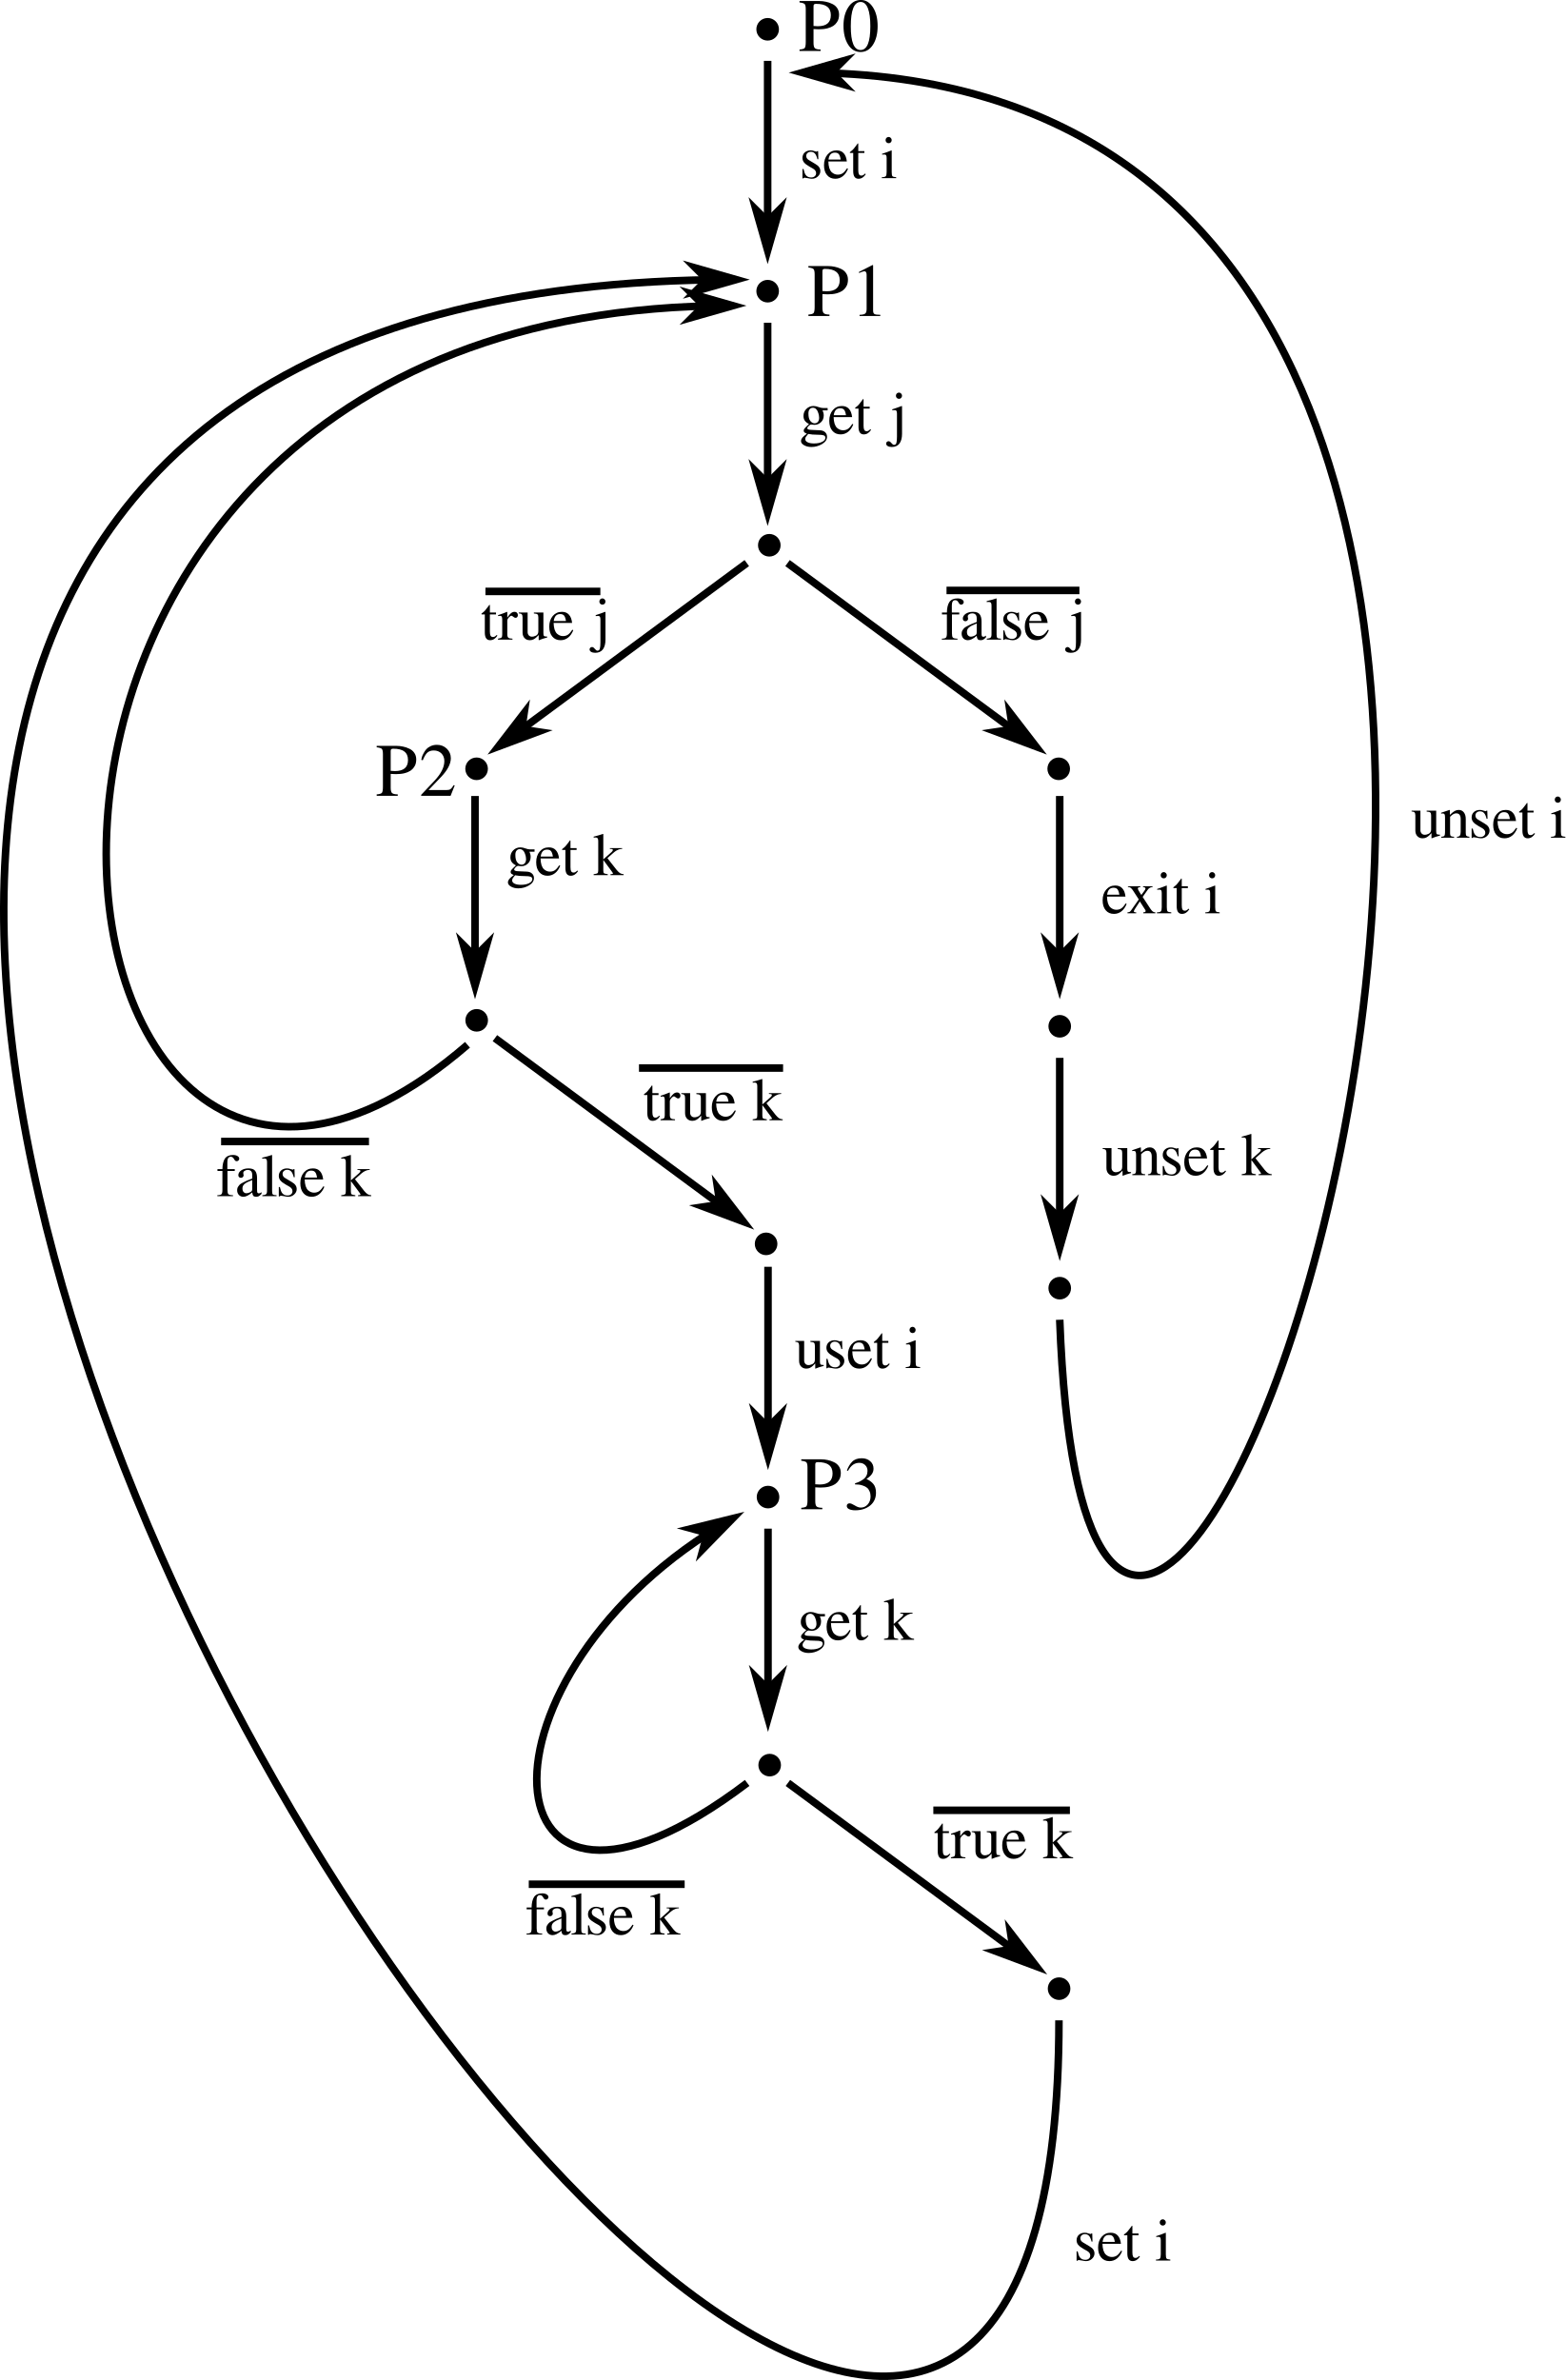
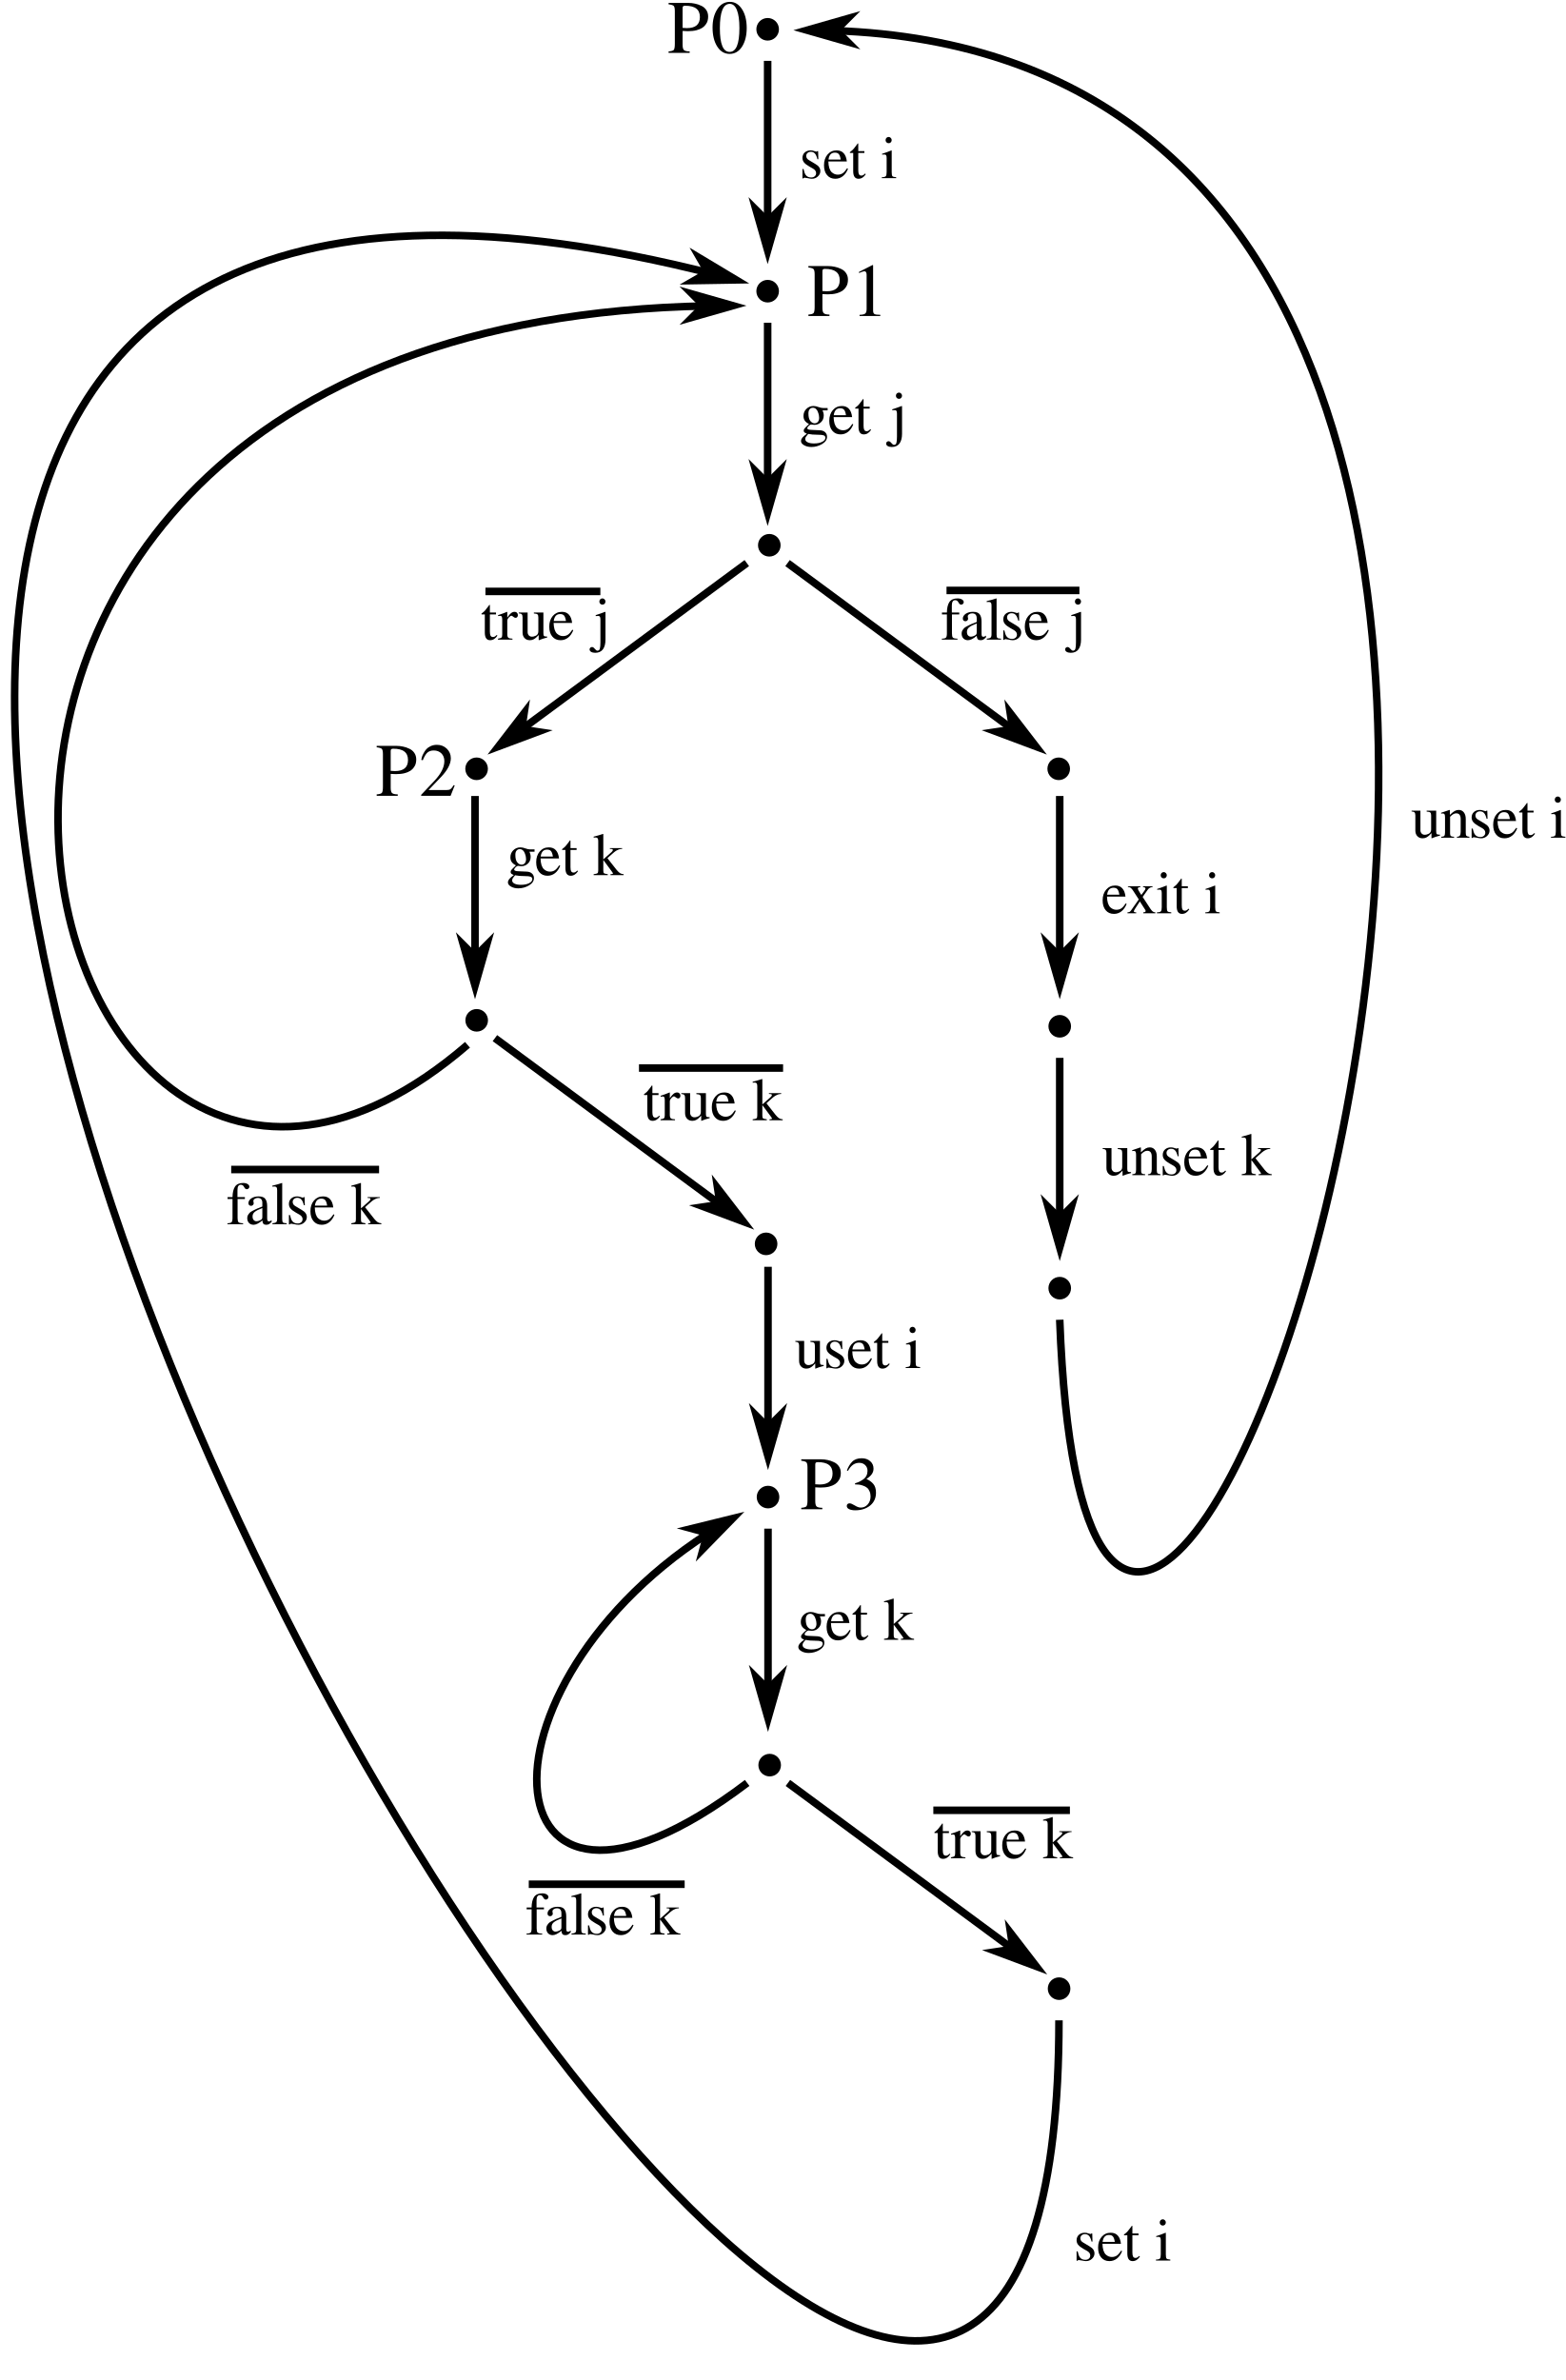
<svg xmlns="http://www.w3.org/2000/svg" width="207.71" height="315.836" id="svg2" version="1.1">
  <defs id="defs4">
    <marker orient="auto" refY="0" refX="0" id="Arrow1Send" style="overflow:visible">
      <path id="path4210" d="M 0,0 5,-5 -12.5,0 5,5 0,0 z" style="fill-rule:evenodd;stroke:#000000;stroke-width:1pt;marker-start:none" transform="matrix(-0.2,0,0,-0.2,-1.2,0)" />
    </marker>
    <marker orient="auto" refY="0" refX="0" id="Arrow1Mend" style="overflow:visible">
      <path id="path4204" d="M 0,0 5,-5 -12.5,0 5,5 0,0 z" style="fill-rule:evenodd;stroke:#000000;stroke-width:1pt;marker-start:none" transform="matrix(-0.4,0,0,-0.4,-4,0)" />
    </marker>
    <marker orient="auto" refY="0" refX="0" id="Arrow1Mend-9" style="overflow:visible">
      <path id="path4204-7" d="M 0,0 5,-5 -12.5,0 5,5 0,0 z" style="fill-rule:evenodd;stroke:#000000;stroke-width:1pt;marker-start:none" transform="matrix(-0.4,0,0,-0.4,-4,0)" />
    </marker>
    <marker orient="auto" refY="0" refX="0" id="marker5057" style="overflow:visible">
      <path id="path5059" d="M 0,0 5,-5 -12.5,0 5,5 0,0 z" style="fill-rule:evenodd;stroke:#000000;stroke-width:1pt;marker-start:none" transform="matrix(-0.4,0,0,-0.4,-4,0)" />
    </marker>
    <marker orient="auto" refY="0" refX="0" id="Arrow1Mend-1" style="overflow:visible">
      <path id="path4204-70" d="M 0,0 5,-5 -12.5,0 5,5 0,0 z" style="fill-rule:evenodd;stroke:#000000;stroke-width:1pt;marker-start:none" transform="matrix(-0.4,0,0,-0.4,-4,0)" />
    </marker>
    <marker orient="auto" refY="0" refX="0" id="marker5157" style="overflow:visible">
      <path id="path5159" d="M 0,0 5,-5 -12.5,0 5,5 0,0 z" style="fill-rule:evenodd;stroke:#000000;stroke-width:1pt;marker-start:none" transform="matrix(-0.4,0,0,-0.4,-4,0)" />
    </marker>
    <marker orient="auto" refY="0" refX="0" id="marker5161" style="overflow:visible">
      <path id="path5163" d="M 0,0 5,-5 -12.5,0 5,5 0,0 z" style="fill-rule:evenodd;stroke:#000000;stroke-width:1pt;marker-start:none" transform="matrix(-0.4,0,0,-0.4,-4,0)" />
    </marker>
    <marker orient="auto" refY="0" refX="0" id="Arrow1Mend-4" style="overflow:visible">
      <path id="path4204-1" d="M 0,0 5,-5 -12.5,0 5,5 0,0 z" style="fill-rule:evenodd;stroke:#000000;stroke-width:1pt;marker-start:none" transform="matrix(-0.4,0,0,-0.4,-4,0)" />
    </marker>
    <marker orient="auto" refY="0" refX="0" id="marker5212" style="overflow:visible">
      <path id="path5214" d="M 0,0 5,-5 -12.5,0 5,5 0,0 z" style="fill-rule:evenodd;stroke:#000000;stroke-width:1pt;marker-start:none" transform="matrix(-0.4,0,0,-0.4,-4,0)" />
    </marker>
    <marker orient="auto" refY="0" refX="0" id="Arrow1Mend-5" style="overflow:visible">
      <path id="path4204-4" d="M 0,0 5,-5 -12.5,0 5,5 0,0 z" style="fill-rule:evenodd;stroke:#000000;stroke-width:1pt;marker-start:none" transform="matrix(-0.4,0,0,-0.4,-4,0)" />
    </marker>
    <marker orient="auto" refY="0" refX="0" id="marker5256" style="overflow:visible">
      <path id="path5258" d="M 0,0 5,-5 -12.5,0 5,5 0,0 z" style="fill-rule:evenodd;stroke:#000000;stroke-width:1pt;marker-start:none" transform="matrix(-0.4,0,0,-0.4,-4,0)" />
    </marker>
    <marker orient="auto" refY="0" refX="0" id="Arrow1Mend-8" style="overflow:visible">
      <path id="path4204-5" d="M 0,0 5,-5 -12.5,0 5,5 0,0 z" style="fill-rule:evenodd;stroke:#000000;stroke-width:1pt;marker-start:none" transform="matrix(-0.4,0,0,-0.4,-4,0)" />
    </marker>
    <marker orient="auto" refY="0" refX="0" id="marker5361" style="overflow:visible">
      <path id="path5363" d="M 0,0 5,-5 -12.5,0 5,5 0,0 z" style="fill-rule:evenodd;stroke:#000000;stroke-width:1pt;marker-start:none" transform="matrix(-0.4,0,0,-0.4,-4,0)" />
    </marker>
    <marker orient="auto" refY="0" refX="0" id="marker5365" style="overflow:visible">
      <path id="path5367" d="M 0,0 5,-5 -12.5,0 5,5 0,0 z" style="fill-rule:evenodd;stroke:#000000;stroke-width:1pt;marker-start:none" transform="matrix(-0.4,0,0,-0.4,-4,0)" />
    </marker>
    <marker orient="auto" refY="0" refX="0" id="Arrow1Mend-46" style="overflow:visible">
      <path id="path4204-3" d="M 0,0 5,-5 -12.5,0 5,5 0,0 z" style="fill-rule:evenodd;stroke:#000000;stroke-width:1pt;marker-start:none" transform="matrix(-0.4,0,0,-0.4,-4,0)" />
    </marker>
    <marker orient="auto" refY="0" refX="0" id="marker5361-6" style="overflow:visible">
      <path id="path5363-3" d="M 0,0 5,-5 -12.5,0 5,5 0,0 z" style="fill-rule:evenodd;stroke:#000000;stroke-width:1pt;marker-start:none" transform="matrix(-0.4,0,0,-0.4,-4,0)" />
    </marker>
    <marker orient="auto" refY="0" refX="0" id="marker5365-3" style="overflow:visible">
      <path id="path5367-4" d="M 0,0 5,-5 -12.5,0 5,5 0,0 z" style="fill-rule:evenodd;stroke:#000000;stroke-width:1pt;marker-start:none" transform="matrix(-0.4,0,0,-0.4,-4,0)" />
    </marker>
    <marker orient="auto" refY="0" refX="0" id="Arrow1Mend-15" style="overflow:visible">
      <path id="path4204-0" d="M 0,0 5,-5 -12.5,0 5,5 0,0 z" style="fill-rule:evenodd;stroke:#000000;stroke-width:1pt;marker-start:none" transform="matrix(-0.4,0,0,-0.4,-4,0)" />
    </marker>
    <marker orient="auto" refY="0" refX="0" id="marker5453" style="overflow:visible">
      <path id="path5455" d="M 0,0 5,-5 -12.5,0 5,5 0,0 z" style="fill-rule:evenodd;stroke:#000000;stroke-width:1pt;marker-start:none" transform="matrix(-0.4,0,0,-0.4,-4,0)" />
    </marker>
    <marker orient="auto" refY="0" refX="0" id="Arrow1Mend-12" style="overflow:visible">
      <path id="path4204-2" d="M 0,0 5,-5 -12.5,0 5,5 0,0 z" style="fill-rule:evenodd;stroke:#000000;stroke-width:1pt;marker-start:none" transform="matrix(-0.4,0,0,-0.4,-4,0)" />
    </marker>
    <marker orient="auto" refY="0" refX="0" id="marker5503" style="overflow:visible">
      <path id="path5505" d="M 0,0 5,-5 -12.5,0 5,5 0,0 z" style="fill-rule:evenodd;stroke:#000000;stroke-width:1pt;marker-start:none" transform="matrix(-0.4,0,0,-0.4,-4,0)" />
    </marker>
    <marker orient="auto" refY="0" refX="0" id="marker5507" style="overflow:visible">
      <path id="path5509" d="M 0,0 5,-5 -12.5,0 5,5 0,0 z" style="fill-rule:evenodd;stroke:#000000;stroke-width:1pt;marker-start:none" transform="matrix(-0.4,0,0,-0.4,-4,0)" />
    </marker>
    <marker orient="auto" refY="0" refX="0" id="Arrow1Mend-42" style="overflow:visible">
      <path id="path4204-52" d="M 0,0 5,-5 -12.5,0 5,5 0,0 z" style="fill-rule:evenodd;stroke:#000000;stroke-width:1pt;marker-start:none" transform="matrix(-0.4,0,0,-0.4,-4,0)" />
    </marker>
    <marker orient="auto" refY="0" refX="0" id="marker5558" style="overflow:visible">
      <path id="path5560" d="M 0,0 5,-5 -12.5,0 5,5 0,0 z" style="fill-rule:evenodd;stroke:#000000;stroke-width:1pt;marker-start:none" transform="matrix(-0.4,0,0,-0.4,-4,0)" />
    </marker>
    <marker orient="auto" refY="0" refX="0" id="Arrow1Mend-7" style="overflow:visible">
      <path id="path4204-56" d="M 0,0 5,-5 -12.5,0 5,5 0,0 z" style="fill-rule:evenodd;stroke:#000000;stroke-width:1pt;marker-start:none" transform="matrix(-0.4,0,0,-0.4,-4,0)" />
    </marker>
    <marker orient="auto" refY="0" refX="0" id="marker5608" style="overflow:visible">
      <path id="path5610" d="M 0,0 5,-5 -12.5,0 5,5 0,0 z" style="fill-rule:evenodd;stroke:#000000;stroke-width:1pt;marker-start:none" transform="matrix(-0.4,0,0,-0.4,-4,0)" />
    </marker>
  </defs>
  <g id="layer1" transform="translate(-277.078,-80.62854)">
-     <text xml:space="preserve" style="font-size:10px;font-style:normal;font-variant:normal;font-weight:normal;font-stretch:normal;line-height:125%;letter-spacing:0px;word-spacing:0px;fill:#000000;fill-opacity:1;stroke:none;font-family:FreeSerif;-inkscape-font-specification:FreeSerif" x="383.022" y="87.389" id="text2985">
-       <tspan id="tspan2987" x="383.022" y="87.389">P0</tspan>
+     <text xml:space="preserve" style="font-size:10px;font-style:normal;font-variant:normal;font-weight:normal;font-stretch:normal;line-height:125%;letter-spacing:0px;word-spacing:0px;fill:#000000;fill-opacity:1;stroke:none;font-family:FreeSerif;-inkscape-font-specification:FreeSerif" x="365.647" y="87.639" id="text2985">
+       <tspan id="tspan2987" x="365.647" y="87.639">P0</tspan>
    </text>
    <text xml:space="preserve" style="font-size:10px;font-style:normal;font-variant:normal;font-weight:normal;font-stretch:normal;line-height:125%;letter-spacing:0px;word-spacing:0px;fill:#000000;fill-opacity:1;stroke:none;font-family:FreeSerif;-inkscape-font-specification:FreeSerif" x="384.203" y="122.564" id="text2991">
      <tspan id="tspan2993" x="384.203" y="122.564">P1</tspan>
    </text>
    <text xml:space="preserve" style="font-size:10px;font-style:normal;font-variant:normal;font-weight:normal;font-stretch:normal;line-height:125%;letter-spacing:0px;word-spacing:0px;fill:#000000;fill-opacity:1;stroke:none;font-family:FreeSerif;-inkscape-font-specification:FreeSerif" x="326.909" y="186.233" id="text2995">
      <tspan id="tspan2997" x="326.909" y="186.233">P2</tspan>
    </text>
    <path style="fill:none;stroke:#000000;stroke-width:1px;stroke-linecap:butt;stroke-linejoin:miter;stroke-opacity:1;marker-start:none;marker-mid:none;marker-end:url(#Arrow1Mend)" d="m 417.712,186.26 0,25" id="path2989-4" />
    <path style="fill:none;stroke:#000000;stroke-width:1px;stroke-linecap:butt;stroke-linejoin:miter;stroke-opacity:1;marker-start:none;marker-mid:none;marker-end:url(#Arrow1Mend)" d="m 417.712,221.01 0,25" id="path2989-9" />
    <path id="path5006" d="m 499.773,109.511 c 0,0.907 -0.707,1.641 -1.578,1.641 -0.872,0 -1.578,-0.735 -1.578,-1.641 0,-0.907 0.707,-1.641 1.578,-1.641 0.872,0 1.578,0.735 1.578,1.641 z" transform="matrix(0.9503515,0,0,0.9137996,-55.7478,116.7494)" />
-     <path style="fill:none;stroke:#000000;stroke-width:1px;stroke-linecap:butt;stroke-linejoin:miter;stroke-opacity:1;marker-start:none;marker-mid:none;marker-end:url(#Arrow1Mend)" d="m 417.712,255.763 c 4.95,132.442 110.739,-165.5 -34,-165.5" id="path2989-9-9" />
+     <path style="fill:none;stroke:#000000;stroke-width:1px;stroke-linecap:butt;stroke-linejoin:miter;stroke-opacity:1;marker-start:none;marker-mid:none;marker-end:url(#Arrow1Mend)" d="M 417.712,255.763 C 422.662,388.204 529.076,84.638 384.337,84.638" id="path2989-9-9" />
    <path id="path5006-3" d="m 499.773,109.511 c 0,0.907 -0.707,1.641 -1.578,1.641 -0.872,0 -1.578,-0.735 -1.578,-1.641 0,-0.907 0.707,-1.641 1.578,-1.641 0.872,0 1.578,0.735 1.578,1.641 z" transform="matrix(0.9503515,0,0,0.9137996,-55.74781,151.5024)" />
    <text id="text5640" y="280.909" x="383.252" style="font-size:10px;font-style:normal;font-variant:normal;font-weight:normal;font-stretch:normal;line-height:125%;letter-spacing:0px;word-spacing:0px;fill:#000000;fill-opacity:1;stroke:none;font-family:FreeSerif;-inkscape-font-specification:FreeSerif" xml:space="preserve">
      <tspan y="280.909" x="383.252" id="tspan5642">P3</tspan>
    </text>
    <text id="text5644" y="104.272" x="383.291" style="font-size:8px;font-style:normal;font-variant:normal;font-weight:normal;font-stretch:normal;line-height:125%;letter-spacing:0px;word-spacing:0px;fill:#000000;fill-opacity:1;stroke:none;font-family:FreeSerif;-inkscape-font-specification:FreeSerif" xml:space="preserve">
      <tspan y="104.272" x="383.291" id="tspan5646">set i</tspan>
    </text>
    <text id="text5648" y="138.193" x="383.252" style="font-size:8px;font-style:normal;font-variant:normal;font-weight:normal;font-stretch:normal;line-height:125%;letter-spacing:0px;word-spacing:0px;fill:#000000;fill-opacity:1;stroke:none;font-family:FreeSerif;-inkscape-font-specification:FreeSerif" xml:space="preserve">
      <tspan y="138.193" x="383.252" id="tspan5650">get j</tspan>
    </text>
    <path style="fill:none;stroke:#000000;stroke-width:1px;stroke-linecap:butt;stroke-linejoin:miter;stroke-opacity:1;marker-start:none;marker-mid:none;marker-end:url(#Arrow1Mend)" d="m 378.951,88.705 0,25" id="path2989-9-8-5" />
    <path id="path5006-5-5" d="m 499.773,109.511 c 0,0.907 -0.707,1.641 -1.578,1.641 -0.872,0 -1.578,-0.735 -1.578,-1.641 0,-0.907 0.707,-1.641 1.578,-1.641 0.872,0 1.578,0.735 1.578,1.641 z" transform="matrix(0.9503515,0,0,0.9137996,-94.50884,-15.55502)" />
    <path style="fill:none;stroke:#000000;stroke-width:1px;stroke-linecap:butt;stroke-linejoin:miter;stroke-opacity:1;marker-start:none;marker-mid:none;marker-end:url(#Arrow1Mend)" d="m 378.951,123.458 0,25" id="path2989-9-9-3-4" />
    <path id="path5006-3-9-9" d="m 499.773,109.511 c 0,0.907 -0.707,1.641 -1.578,1.641 -0.872,0 -1.578,-0.735 -1.578,-1.641 0,-0.907 0.707,-1.641 1.578,-1.641 0.872,0 1.578,0.735 1.578,1.641 z" transform="matrix(0.9503515,0,0,0.9137996,-94.50885,19.19801)" />
    <path style="fill:none;stroke:#000000;stroke-width:1px;stroke-linecap:butt;stroke-linejoin:miter;stroke-opacity:1;marker-start:none;marker-mid:none;marker-end:url(#Arrow1Mend)" d="m 376.185,155.352 -32.83,24.244" id="path2999" />
    <path style="fill:none;stroke:#000000;stroke-width:1px;stroke-linecap:butt;stroke-linejoin:miter;stroke-opacity:1;marker-start:none;marker-mid:none;marker-end:url(#Arrow1Mend)" d="m 381.59,155.352 32.83,24.244" id="path2999-6" />
    <path transform="matrix(0.9503515,0,0,0.9137996,-55.88313,82.58003)" d="m 499.773,109.511 c 0,0.907 -0.707,1.641 -1.578,1.641 -0.872,0 -1.578,-0.735 -1.578,-1.641 0,-0.907 0.707,-1.641 1.578,-1.641 0.872,0 1.578,0.735 1.578,1.641 z" id="path5006-6" />
    <path transform="matrix(0.9503515,0,0,0.9137996,-94.28952,52.91604)" d="m 499.773,109.511 c 0,0.907 -0.707,1.641 -1.578,1.641 -0.872,0 -1.578,-0.735 -1.578,-1.641 0,-0.907 0.707,-1.641 1.578,-1.641 0.872,0 1.578,0.735 1.578,1.641 z" id="path5006-5-5-8" />
    <path transform="matrix(0.9503515,0,0,0.9137996,-133.1345,82.58003)" d="m 499.773,109.511 c 0,0.907 -0.707,1.641 -1.578,1.641 -0.872,0 -1.578,-0.735 -1.578,-1.641 0,-0.907 0.707,-1.641 1.578,-1.641 0.872,0 1.578,0.735 1.578,1.641 z" id="path5006-6-3" />
    <path style="fill:none;stroke:#000000;stroke-width:1px;stroke-linecap:butt;stroke-linejoin:miter;stroke-opacity:1;marker-start:none;marker-mid:none;marker-end:url(#Arrow1Mend)" d="m 340.118,186.26 0,25" id="path2989-4-3" />
-     <path style="fill:none;stroke:#000000;stroke-width:1px;stroke-linecap:butt;stroke-linejoin:miter;stroke-opacity:1;marker-start:none;marker-mid:none;marker-end:url(#Arrow1Mend)" d="m 339.12,219.279 c -60.002,51.759 -79.171,-98.086 35.052,-98.086" id="path2999-5" />
+     <path style="fill:none;stroke:#000000;stroke-width:1px;stroke-linecap:butt;stroke-linejoin:miter;stroke-opacity:1;marker-start:none;marker-mid:none;marker-end:url(#Arrow1Mend)" d="m 339.12,219.279 c -60.002,51.759 -96.594,-98.086 35.052,-98.086" id="path2999-5" />
    <path style="fill:none;stroke:#000000;stroke-width:1px;stroke-linecap:butt;stroke-linejoin:miter;stroke-opacity:1;marker-start:none;marker-mid:none;marker-end:url(#Arrow1Mend)" d="m 342.757,218.395 32.83,24.244" id="path2999-6-6" />
    <path transform="matrix(0.9503515,0,0,0.9137996,-94.71595,145.623)" d="m 499.773,109.511 c 0,0.907 -0.707,1.641 -1.578,1.641 -0.872,0 -1.578,-0.735 -1.578,-1.641 0,-0.907 0.707,-1.641 1.578,-1.641 0.872,0 1.578,0.735 1.578,1.641 z" id="path5006-6-5" />
    <path transform="matrix(0.9503515,0,0,0.9137996,-133.1223,115.9591)" d="m 499.773,109.511 c 0,0.907 -0.707,1.641 -1.578,1.641 -0.872,0 -1.578,-0.735 -1.578,-1.641 0,-0.907 0.707,-1.641 1.578,-1.641 0.872,0 1.578,0.735 1.578,1.641 z" id="path5006-5-5-8-9" />
    <path style="fill:none;stroke:#000000;stroke-width:1px;stroke-linecap:butt;stroke-linejoin:miter;stroke-opacity:1;marker-start:none;marker-mid:none;marker-end:url(#Arrow1Mend)" d="m 379,248.736 0,25" id="path2989-4-2-9" />
    <path style="fill:none;stroke:#000000;stroke-width:1px;stroke-linecap:butt;stroke-linejoin:miter;stroke-opacity:1;marker-start:none;marker-mid:none;marker-end:url(#Arrow1Mend)" d="m 379,283.486 0,25" id="path2989-9-2-1" />
    <path id="path5006-7-0" d="m 499.773,109.511 c 0,0.907 -0.707,1.641 -1.578,1.641 -0.872,0 -1.578,-0.735 -1.578,-1.641 0,-0.907 0.707,-1.641 1.578,-1.641 0.872,0 1.578,0.735 1.578,1.641 z" transform="matrix(0.9503515,0,0,0.9137996,-94.46001,179.2255)" />
    <path style="fill:none;stroke:#000000;stroke-width:1px;stroke-linecap:butt;stroke-linejoin:miter;stroke-opacity:1;marker-start:none;marker-mid:none;marker-end:url(#Arrow1Mend)" d="m 376.234,317.232 c -35.876,27.197 -37.833,-14.569 -2.08,-35.006" id="path2999-5-3" />
    <path style="fill:none;stroke:#000000;stroke-width:1px;stroke-linecap:butt;stroke-linejoin:miter;stroke-opacity:1;marker-start:none;marker-mid:none;marker-end:url(#Arrow1Mend)" d="m 381.639,317.232 32.83,24.244" id="path2999-6-6-8" />
    <path transform="matrix(0.9503515,0,0,0.9137996,-55.83431,244.4599)" d="m 499.773,109.511 c 0,0.907 -0.707,1.641 -1.578,1.641 -0.872,0 -1.578,-0.735 -1.578,-1.641 0,-0.907 0.707,-1.641 1.578,-1.641 0.872,0 1.578,0.735 1.578,1.641 z" id="path5006-6-5-6" />
    <path transform="matrix(0.9503515,0,0,0.9137996,-94.2407,214.7959)" d="m 499.773,109.511 c 0,0.907 -0.707,1.641 -1.578,1.641 -0.872,0 -1.578,-0.735 -1.578,-1.641 0,-0.907 0.707,-1.641 1.578,-1.641 0.872,0 1.578,0.735 1.578,1.641 z" id="path5006-5-5-8-9-0" />
-     <path style="fill:none;stroke:#000000;stroke-width:1px;stroke-linecap:butt;stroke-linejoin:miter;stroke-opacity:1;marker-start:none;marker-mid:none;marker-end:url(#Arrow1Mend)" d="m 417.609,348.733 c 0,184.49 -284.078,-231 -43,-231" id="path2989-9-8-5-4" />
+     <path style="fill:none;stroke:#000000;stroke-width:1px;stroke-linecap:butt;stroke-linejoin:miter;stroke-opacity:1;marker-start:none;marker-mid:none;marker-end:url(#Arrow1Mend)" d="m 417.609,348.733 c 0,184.49 -280.801,-294.718 -43,-231" id="path2989-9-8-5-4" />
    <text xml:space="preserve" style="font-size:8px;font-style:normal;font-variant:normal;font-weight:normal;font-stretch:normal;line-height:125%;letter-spacing:0px;word-spacing:0px;fill:#000000;fill-opacity:1;stroke:none;font-family:FreeSerif;-inkscape-font-specification:FreeSerif" x="340.825" y="165.506" id="text5701">
      <tspan id="tspan5703" x="340.825" y="165.506">true j</tspan>
    </text>
    <text xml:space="preserve" style="font-size:8px;font-style:normal;font-variant:normal;font-weight:normal;font-stretch:normal;line-height:125%;letter-spacing:0px;word-spacing:0px;fill:#000000;fill-opacity:1;stroke:none;font-family:FreeSerif;-inkscape-font-specification:FreeSerif" x="401.99" y="165.506" id="text5705">
      <tspan id="tspan5707" x="401.99" y="165.506">false j</tspan>
    </text>
    <text xml:space="preserve" style="font-size:8px;font-style:normal;font-variant:normal;font-weight:normal;font-stretch:normal;line-height:125%;letter-spacing:0px;word-spacing:0px;fill:#000000;fill-opacity:1;stroke:none;font-family:FreeSerif;-inkscape-font-specification:FreeSerif" x="423.203" y="201.827" id="text5709">
      <tspan id="tspan5711" x="423.203" y="201.827">exit i</tspan>
    </text>
    <text xml:space="preserve" style="font-size:8px;font-style:normal;font-variant:normal;font-weight:normal;font-stretch:normal;line-height:125%;letter-spacing:0px;word-spacing:0px;fill:#000000;fill-opacity:1;stroke:none;font-family:FreeSerif;-inkscape-font-specification:FreeSerif" x="423.331" y="236.577" id="text5713">
      <tspan id="tspan5715" x="423.331" y="236.577">unset k</tspan>
    </text>
    <text xml:space="preserve" style="font-size:8px;font-style:normal;font-variant:normal;font-weight:normal;font-stretch:normal;line-height:125%;letter-spacing:0px;word-spacing:0px;fill:#000000;fill-opacity:1;stroke:none;font-family:FreeSerif;-inkscape-font-specification:FreeSerif" x="464.327" y="191.798" id="text5717">
      <tspan id="tspan5719" x="464.327" y="191.798">unset i</tspan>
    </text>
    <text xml:space="preserve" style="font-size:8px;font-style:normal;font-variant:normal;font-weight:normal;font-stretch:normal;line-height:125%;letter-spacing:0px;word-spacing:0px;fill:#000000;fill-opacity:1;stroke:none;font-family:FreeSerif;-inkscape-font-specification:FreeSerif" x="344.361" y="196.763" id="text5721">
      <tspan id="tspan5723" x="344.361" y="196.763">get k</tspan>
-     </text>
-     <text xml:space="preserve" style="font-size:8px;font-style:normal;font-variant:normal;font-weight:normal;font-stretch:normal;line-height:125%;letter-spacing:0px;word-spacing:0px;fill:#000000;fill-opacity:1;stroke:none;font-family:FreeSerif;-inkscape-font-specification:FreeSerif" x="305.842" y="239.364" id="text5725">
-       <tspan id="tspan5727" x="305.842" y="239.364">false k</tspan>
    </text>
    <text xml:space="preserve" style="font-size:8px;font-style:normal;font-variant:normal;font-weight:normal;font-stretch:normal;line-height:125%;letter-spacing:0px;word-spacing:0px;fill:#000000;fill-opacity:1;stroke:none;font-family:FreeSerif;-inkscape-font-specification:FreeSerif" x="362.392" y="229.29" id="text5729">
      <tspan id="tspan5731" x="362.392" y="229.29">true k</tspan>
    </text>
    <text xml:space="preserve" style="font-size:8px;font-style:normal;font-variant:normal;font-weight:normal;font-stretch:normal;line-height:125%;letter-spacing:0px;word-spacing:0px;fill:#000000;fill-opacity:1;stroke:none;font-family:FreeSerif;-inkscape-font-specification:FreeSerif" x="382.545" y="262.17" id="text5733">
      <tspan id="tspan5735" x="382.545" y="262.17">uset i</tspan>
    </text>
    <text xml:space="preserve" style="font-size:8px;font-style:normal;font-variant:normal;font-weight:normal;font-stretch:normal;line-height:125%;letter-spacing:0px;word-spacing:0px;fill:#000000;fill-opacity:1;stroke:none;font-family:FreeSerif;-inkscape-font-specification:FreeSerif" x="382.898" y="298.233" id="text5737">
      <tspan id="tspan5739" x="382.898" y="298.233">get k</tspan>
    </text>
    <text xml:space="preserve" style="font-size:8px;font-style:normal;font-variant:normal;font-weight:normal;font-stretch:normal;line-height:125%;letter-spacing:0px;word-spacing:0px;fill:#000000;fill-opacity:1;stroke:none;font-family:FreeSerif;-inkscape-font-specification:FreeSerif" x="346.876" y="337.354" id="text5741">
      <tspan id="tspan5743" x="346.876" y="337.354">false k</tspan>
    </text>
    <text xml:space="preserve" style="font-size:8px;font-style:normal;font-variant:normal;font-weight:normal;font-stretch:normal;line-height:125%;letter-spacing:0px;word-spacing:0px;fill:#000000;fill-opacity:1;stroke:none;font-family:FreeSerif;-inkscape-font-specification:FreeSerif" x="400.93" y="327.224" id="text5745">
      <tspan id="tspan5747" x="400.93" y="327.224">true k</tspan>
    </text>
    <text xml:space="preserve" style="font-size:8px;font-style:normal;font-variant:normal;font-weight:normal;font-stretch:normal;line-height:125%;letter-spacing:0px;word-spacing:0px;fill:#000000;fill-opacity:1;stroke:none;font-family:FreeSerif;-inkscape-font-specification:FreeSerif" x="419.668" y="380.611" id="text5749">
      <tspan id="tspan5751" x="419.668" y="380.611">set i</tspan>
    </text>
    <path style="fill:none;stroke:#000000;stroke-width:1px;stroke-linecap:butt;stroke-linejoin:miter;stroke-opacity:1" d="m 341.5,159.112 15.25,0" id="path5753" />
    <path style="fill:none;stroke:#000000;stroke-width:1px;stroke-linecap:butt;stroke-linejoin:miter;stroke-opacity:1" d="m 402.688,158.981 17.636,0" id="path5753-5" />
    <path style="fill:none;stroke:#000000;stroke-width:1px;stroke-linecap:butt;stroke-linejoin:miter;stroke-opacity:1" d="m 361.875,222.362 19.125,0" id="path5753-2" />
-     <path style="fill:none;stroke:#000000;stroke-width:1px;stroke-linecap:butt;stroke-linejoin:miter;stroke-opacity:1" d="m 306.419,232.112 19.625,0" id="path5753-1" />
+     <g id="g3105" transform="translate(1.34099,3.71599)">
+       <text id="text5725" y="239.364" x="305.842" style="font-size:8px;font-style:normal;font-variant:normal;font-weight:normal;font-stretch:normal;line-height:125%;letter-spacing:0px;word-spacing:0px;fill:#000000;fill-opacity:1;stroke:none;font-family:FreeSerif;-inkscape-font-specification:FreeSerif" xml:space="preserve">
+         <tspan y="239.364" x="305.842" id="tspan5727">false k</tspan>
+       </text>
+       <path id="path5753-1" d="m 306.419,232.112 19.625,0" style="fill:none;stroke:#000000;stroke-width:1px;stroke-linecap:butt;stroke-linejoin:miter;stroke-opacity:1" />
+     </g>
    <path style="fill:none;stroke:#000000;stroke-width:1px;stroke-linecap:butt;stroke-linejoin:miter;stroke-opacity:1" d="m 400.938,320.862 18.125,0" id="path5753-3" />
    <path style="fill:none;stroke:#000000;stroke-width:1px;stroke-linecap:butt;stroke-linejoin:miter;stroke-opacity:1" d="m 347.25,330.675 20.688,0" id="path5753-0" />
  </g>
</svg>
